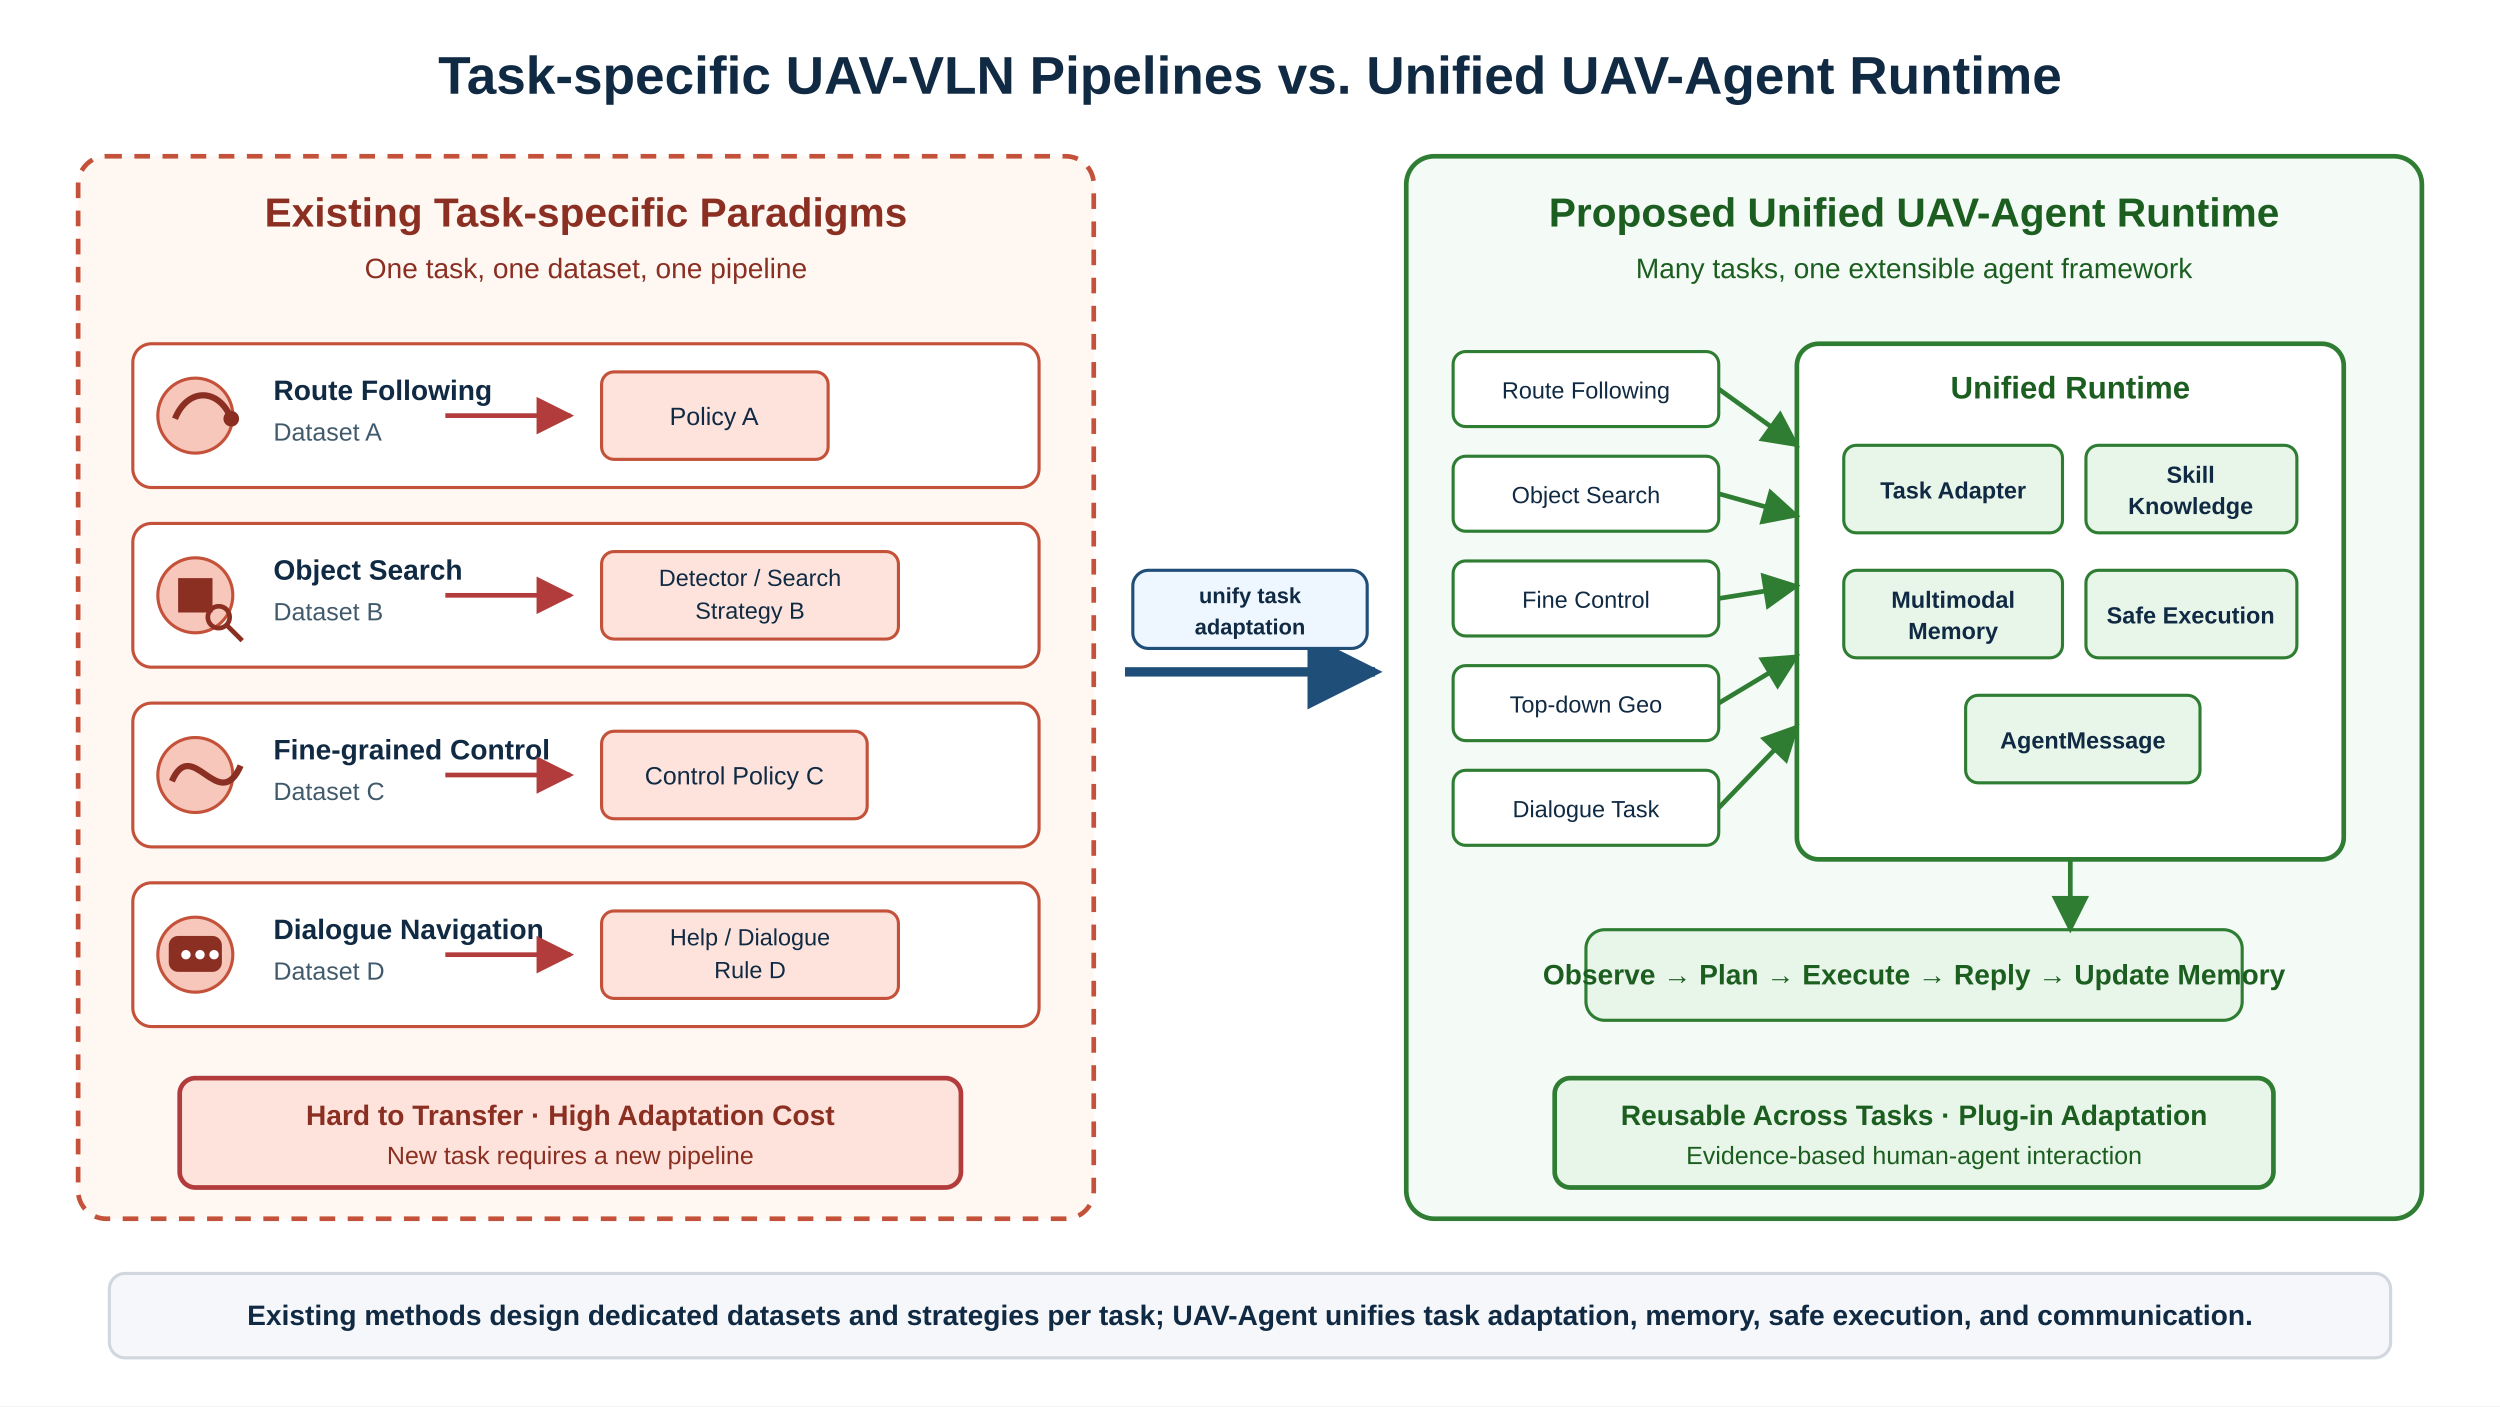
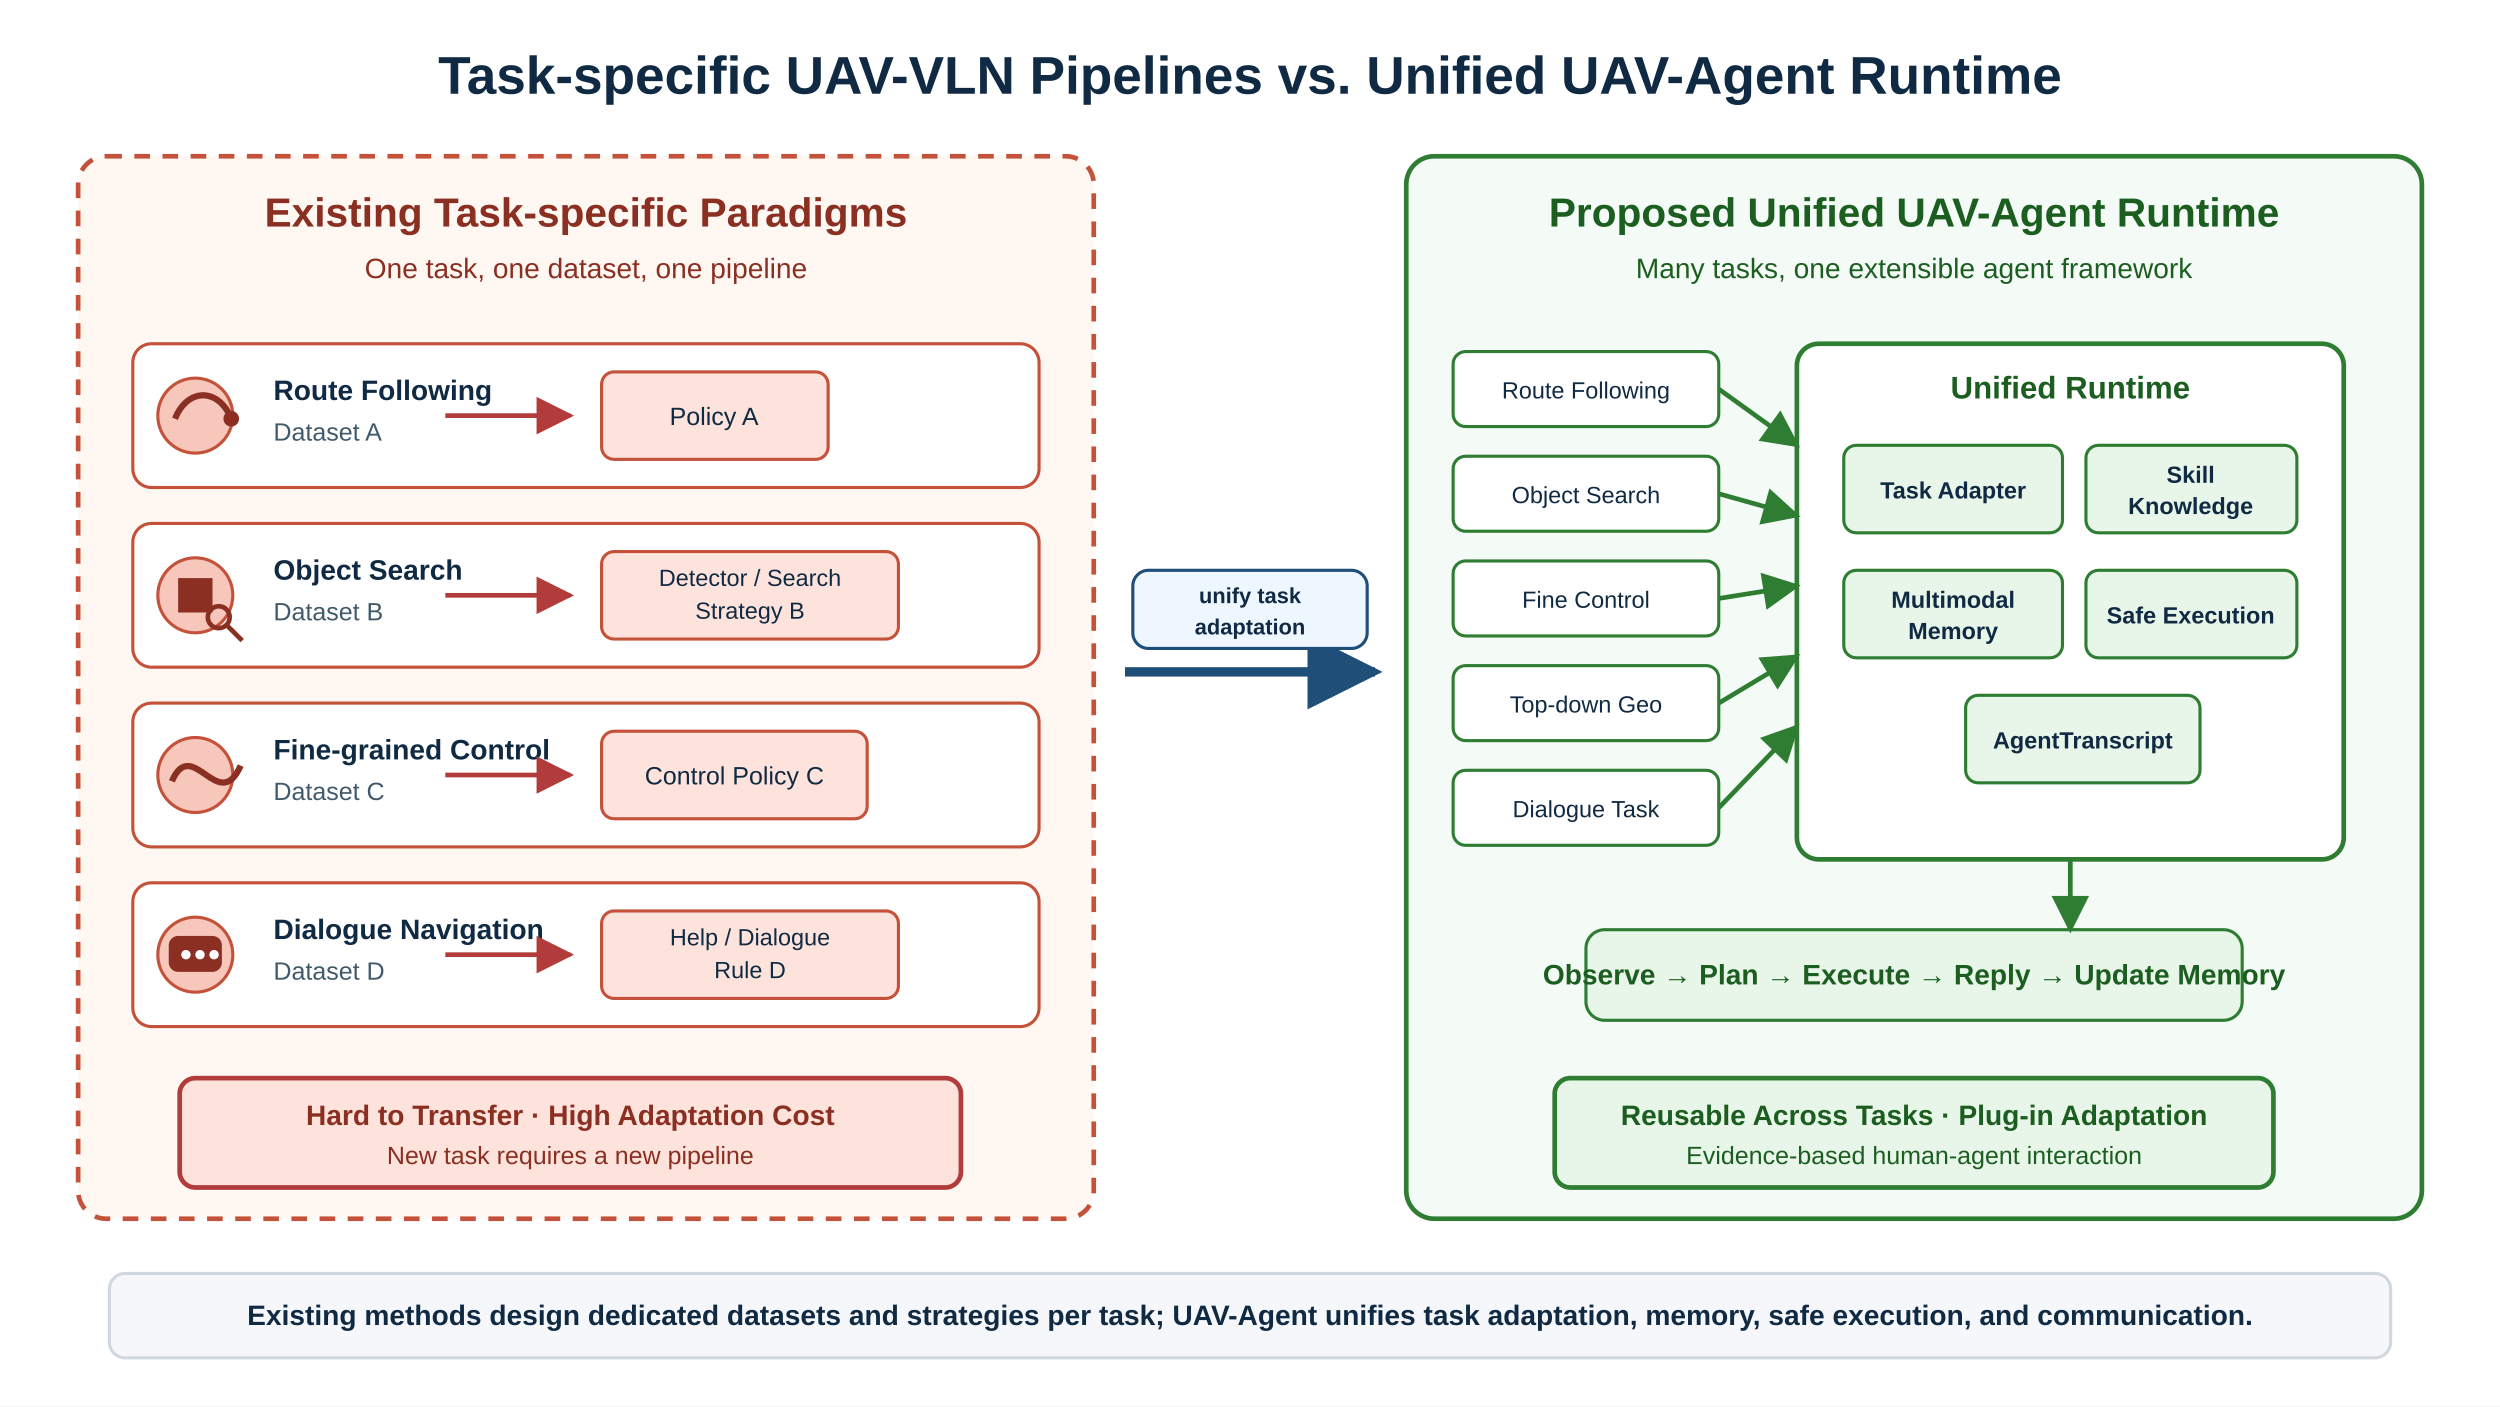
<svg xmlns="http://www.w3.org/2000/svg" width="1600" height="900" viewBox="0 0 1600 900">
  <defs>
    <marker id="arrow-blue" viewBox="0 0 10 10" refX="9" refY="5" markerWidth="8" markerHeight="8" orient="auto-start-reverse">
      <path d="M 0 0 L 10 5 L 0 10 z" fill="#1f4e79" />
    </marker>
    <marker id="arrow-green" viewBox="0 0 10 10" refX="9" refY="5" markerWidth="8" markerHeight="8" orient="auto-start-reverse">
      <path d="M 0 0 L 10 5 L 0 10 z" fill="#2e7d32" />
    </marker>
    <marker id="arrow-red" viewBox="0 0 10 10" refX="9" refY="5" markerWidth="8" markerHeight="8" orient="auto-start-reverse">
      <path d="M 0 0 L 10 5 L 0 10 z" fill="#b23b3b" />
    </marker>
  </defs>
  <rect width="1600" height="900" fill="#ffffff" />
  <text x="800" y="60" text-anchor="middle" font-family="Arial, Helvetica, sans-serif" font-size="34" font-weight="700" fill="#102a43">
    Task-specific UAV-VLN Pipelines vs. Unified UAV-Agent Runtime
  </text>
  <rect x="50" y="100" width="650" height="680" rx="18" fill="#fff7f2" stroke="#c45139" stroke-width="3" stroke-dasharray="10 8" />
  <text x="375" y="145" text-anchor="middle" font-family="Arial, Helvetica, sans-serif" font-size="26" font-weight="700" fill="#8a2f22">
    Existing Task-specific Paradigms
  </text>
  <text x="375" y="178" text-anchor="middle" font-family="Arial, Helvetica, sans-serif" font-size="18" fill="#8a2f22">
    One task, one dataset, one pipeline
  </text>
  <g id="left-route-following">
    <rect x="85" y="220" width="580" height="92" rx="12" fill="#ffffff" stroke="#c45139" stroke-width="2" />
    <circle cx="125" cy="266" r="24" fill="#f7c7bc" stroke="#c45139" stroke-width="2" />
    <path d="M112 268 C120 248, 140 248, 148 268" fill="none" stroke="#8a2f22" stroke-width="4" />
    <circle cx="148" cy="268" r="5" fill="#8a2f22" />
    <text x="175" y="256" font-family="Arial, Helvetica, sans-serif" font-size="18" font-weight="700" fill="#102a43">Route Following</text>
    <text x="175" y="282" font-family="Arial, Helvetica, sans-serif" font-size="16" fill="#415a6b">Dataset A</text>
    <line x1="285" y1="266" x2="365" y2="266" stroke="#b23b3b" stroke-width="3" marker-end="url(#arrow-red)" />
    <rect x="385" y="238" width="145" height="56" rx="8" fill="#fde3dc" stroke="#c45139" stroke-width="2" />
    <text x="457" y="272" text-anchor="middle" font-family="Arial, Helvetica, sans-serif" font-size="16" fill="#102a43">Policy A</text>
  </g>
  <g id="left-object-search">
    <rect x="85" y="335" width="580" height="92" rx="12" fill="#ffffff" stroke="#c45139" stroke-width="2" />
    <circle cx="125" cy="381" r="24" fill="#f7c7bc" stroke="#c45139" stroke-width="2" />
    <rect x="114" y="370" width="22" height="22" fill="#8a2f22" />
    <circle cx="140" cy="395" r="7" fill="none" stroke="#8a2f22" stroke-width="3" />
    <line x1="145" y1="400" x2="155" y2="410" stroke="#8a2f22" stroke-width="3" />
    <text x="175" y="371" font-family="Arial, Helvetica, sans-serif" font-size="18" font-weight="700" fill="#102a43">Object Search</text>
    <text x="175" y="397" font-family="Arial, Helvetica, sans-serif" font-size="16" fill="#415a6b">Dataset B</text>
    <line x1="285" y1="381" x2="365" y2="381" stroke="#b23b3b" stroke-width="3" marker-end="url(#arrow-red)" />
    <rect x="385" y="353" width="190" height="56" rx="8" fill="#fde3dc" stroke="#c45139" stroke-width="2" />
    <text x="480" y="375" text-anchor="middle" font-family="Arial, Helvetica, sans-serif" font-size="15" fill="#102a43">Detector / Search</text>
    <text x="480" y="396" text-anchor="middle" font-family="Arial, Helvetica, sans-serif" font-size="15" fill="#102a43">Strategy B</text>
  </g>
  <g id="left-fine-control">
    <rect x="85" y="450" width="580" height="92" rx="12" fill="#ffffff" stroke="#c45139" stroke-width="2" />
    <circle cx="125" cy="496" r="24" fill="#f7c7bc" stroke="#c45139" stroke-width="2" />
    <path d="M110 500 C123 470, 140 522, 154 490" fill="none" stroke="#8a2f22" stroke-width="4" />
    <text x="175" y="486" font-family="Arial, Helvetica, sans-serif" font-size="18" font-weight="700" fill="#102a43">Fine-grained Control</text>
    <text x="175" y="512" font-family="Arial, Helvetica, sans-serif" font-size="16" fill="#415a6b">Dataset C</text>
    <line x1="285" y1="496" x2="365" y2="496" stroke="#b23b3b" stroke-width="3" marker-end="url(#arrow-red)" />
    <rect x="385" y="468" width="170" height="56" rx="8" fill="#fde3dc" stroke="#c45139" stroke-width="2" />
    <text x="470" y="502" text-anchor="middle" font-family="Arial, Helvetica, sans-serif" font-size="16" fill="#102a43">Control Policy C</text>
  </g>
  <g id="left-dialogue">
    <rect x="85" y="565" width="580" height="92" rx="12" fill="#ffffff" stroke="#c45139" stroke-width="2" />
    <circle cx="125" cy="611" r="24" fill="#f7c7bc" stroke="#c45139" stroke-width="2" />
    <rect x="108" y="599" width="34" height="23" rx="6" fill="#8a2f22" />
    <circle cx="119" cy="611" r="3" fill="#ffffff" />
    <circle cx="128" cy="611" r="3" fill="#ffffff" />
    <circle cx="137" cy="611" r="3" fill="#ffffff" />
    <text x="175" y="601" font-family="Arial, Helvetica, sans-serif" font-size="18" font-weight="700" fill="#102a43">Dialogue Navigation</text>
    <text x="175" y="627" font-family="Arial, Helvetica, sans-serif" font-size="16" fill="#415a6b">Dataset D</text>
    <line x1="285" y1="611" x2="365" y2="611" stroke="#b23b3b" stroke-width="3" marker-end="url(#arrow-red)" />
    <rect x="385" y="583" width="190" height="56" rx="8" fill="#fde3dc" stroke="#c45139" stroke-width="2" />
    <text x="480" y="605" text-anchor="middle" font-family="Arial, Helvetica, sans-serif" font-size="15" fill="#102a43">Help / Dialogue</text>
    <text x="480" y="626" text-anchor="middle" font-family="Arial, Helvetica, sans-serif" font-size="15" fill="#102a43">Rule D</text>
  </g>
  <rect x="115" y="690" width="500" height="70" rx="10" fill="#fde3dc" stroke="#b23b3b" stroke-width="3" />
  <text x="365" y="720" text-anchor="middle" font-family="Arial, Helvetica, sans-serif" font-size="18" font-weight="700" fill="#8a2f22">
    Hard to Transfer · High Adaptation Cost
  </text>
  <text x="365" y="745" text-anchor="middle" font-family="Arial, Helvetica, sans-serif" font-size="16" fill="#8a2f22">
    New task requires a new pipeline
  </text>
  <line x1="720" y1="430" x2="880" y2="430" stroke="#1f4e79" stroke-width="6" marker-end="url(#arrow-blue)" />
  <rect x="725" y="365" width="150" height="50" rx="10" fill="#eef6ff" stroke="#1f4e79" stroke-width="2" />
  <text x="800" y="386" text-anchor="middle" font-family="Arial, Helvetica, sans-serif" font-size="14" font-weight="700" fill="#102a43">
    unify task
  </text>
  <text x="800" y="406" text-anchor="middle" font-family="Arial, Helvetica, sans-serif" font-size="14" font-weight="700" fill="#102a43">
    adaptation
  </text>
  <rect x="900" y="100" width="650" height="680" rx="18" fill="#f4fbf6" stroke="#2e7d32" stroke-width="3" />
  <text x="1225" y="145" text-anchor="middle" font-family="Arial, Helvetica, sans-serif" font-size="26" font-weight="700" fill="#1b5e20">
    Proposed Unified UAV-Agent Runtime
  </text>
  <text x="1225" y="178" text-anchor="middle" font-family="Arial, Helvetica, sans-serif" font-size="18" fill="#1b5e20">
    Many tasks, one extensible agent framework
  </text>
  <g id="right-task-inputs">
    <rect x="930" y="225" width="170" height="48" rx="8" fill="#ffffff" stroke="#2e7d32" stroke-width="2" />
    <text x="1015" y="255" text-anchor="middle" font-family="Arial, Helvetica, sans-serif" font-size="15" fill="#102a43">Route Following</text>
    <rect x="930" y="292" width="170" height="48" rx="8" fill="#ffffff" stroke="#2e7d32" stroke-width="2" />
    <text x="1015" y="322" text-anchor="middle" font-family="Arial, Helvetica, sans-serif" font-size="15" fill="#102a43">Object Search</text>
    <rect x="930" y="359" width="170" height="48" rx="8" fill="#ffffff" stroke="#2e7d32" stroke-width="2" />
    <text x="1015" y="389" text-anchor="middle" font-family="Arial, Helvetica, sans-serif" font-size="15" fill="#102a43">Fine Control</text>
    <rect x="930" y="426" width="170" height="48" rx="8" fill="#ffffff" stroke="#2e7d32" stroke-width="2" />
    <text x="1015" y="456" text-anchor="middle" font-family="Arial, Helvetica, sans-serif" font-size="15" fill="#102a43">Top-down Geo</text>
    <rect x="930" y="493" width="170" height="48" rx="8" fill="#ffffff" stroke="#2e7d32" stroke-width="2" />
    <text x="1015" y="523" text-anchor="middle" font-family="Arial, Helvetica, sans-serif" font-size="15" fill="#102a43">Dialogue Task</text>
  </g>
  <rect x="1150" y="220" width="350" height="330" rx="14" fill="#ffffff" stroke="#2e7d32" stroke-width="3" />
  <text x="1325" y="255" text-anchor="middle" font-family="Arial, Helvetica, sans-serif" font-size="20" font-weight="700" fill="#1b5e20">
    Unified Runtime
  </text>
  <line x1="1100" y1="249" x2="1150" y2="285" stroke="#2e7d32" stroke-width="3" marker-end="url(#arrow-green)" />
  <line x1="1100" y1="316" x2="1150" y2="330" stroke="#2e7d32" stroke-width="3" marker-end="url(#arrow-green)" />
  <line x1="1100" y1="383" x2="1150" y2="375" stroke="#2e7d32" stroke-width="3" marker-end="url(#arrow-green)" />
  <line x1="1100" y1="450" x2="1150" y2="420" stroke="#2e7d32" stroke-width="3" marker-end="url(#arrow-green)" />
  <line x1="1100" y1="517" x2="1150" y2="465" stroke="#2e7d32" stroke-width="3" marker-end="url(#arrow-green)" />
  <g id="runtime-modules">
    <rect x="1180" y="285" width="140" height="56" rx="8" fill="#e8f5e9" stroke="#2e7d32" stroke-width="2" />
    <text x="1250" y="319" text-anchor="middle" font-family="Arial, Helvetica, sans-serif" font-size="15" font-weight="700" fill="#102a43">Task Adapter</text>
    <rect x="1335" y="285" width="135" height="56" rx="8" fill="#e8f5e9" stroke="#2e7d32" stroke-width="2" />
    <text x="1402" y="309" text-anchor="middle" font-family="Arial, Helvetica, sans-serif" font-size="15" font-weight="700" fill="#102a43">Skill</text>
    <text x="1402" y="329" text-anchor="middle" font-family="Arial, Helvetica, sans-serif" font-size="15" font-weight="700" fill="#102a43">Knowledge</text>
    <rect x="1180" y="365" width="140" height="56" rx="8" fill="#e8f5e9" stroke="#2e7d32" stroke-width="2" />
    <text x="1250" y="389" text-anchor="middle" font-family="Arial, Helvetica, sans-serif" font-size="15" font-weight="700" fill="#102a43">Multimodal</text>
    <text x="1250" y="409" text-anchor="middle" font-family="Arial, Helvetica, sans-serif" font-size="15" font-weight="700" fill="#102a43">Memory</text>
    <rect x="1335" y="365" width="135" height="56" rx="8" fill="#e8f5e9" stroke="#2e7d32" stroke-width="2" />
    <text x="1402" y="399" text-anchor="middle" font-family="Arial, Helvetica, sans-serif" font-size="15" font-weight="700" fill="#102a43">Safe Execution</text>
    <rect x="1258" y="445" width="150" height="56" rx="8" fill="#e8f5e9" stroke="#2e7d32" stroke-width="2" />
-     <text x="1333" y="479" text-anchor="middle" font-family="Arial, Helvetica, sans-serif" font-size="15" font-weight="700" fill="#102a43">AgentMessage</text>
+     <text x="1333" y="479" text-anchor="middle" font-family="Arial, Helvetica, sans-serif" font-size="15" font-weight="700" fill="#102a43">AgentTranscript</text>
  </g>
  <rect x="1015" y="595" width="420" height="58" rx="12" fill="#e8f5e9" stroke="#2e7d32" stroke-width="2" />
  <text x="1225" y="630" text-anchor="middle" font-family="Arial, Helvetica, sans-serif" font-size="18" font-weight="700" fill="#1b5e20">
    Observe → Plan → Execute → Reply → Update Memory
  </text>
  <line x1="1325" y1="550" x2="1325" y2="595" stroke="#2e7d32" stroke-width="3" marker-end="url(#arrow-green)" />
  <rect x="995" y="690" width="460" height="70" rx="10" fill="#e8f5e9" stroke="#2e7d32" stroke-width="3" />
  <text x="1225" y="720" text-anchor="middle" font-family="Arial, Helvetica, sans-serif" font-size="18" font-weight="700" fill="#1b5e20">
    Reusable Across Tasks · Plug-in Adaptation
  </text>
  <text x="1225" y="745" text-anchor="middle" font-family="Arial, Helvetica, sans-serif" font-size="16" fill="#1b5e20">
    Evidence-based human-agent interaction
  </text>
  <rect x="70" y="815" width="1460" height="54" rx="10" fill="#f5f7fa" stroke="#d0d7de" stroke-width="2" />
  <text x="800" y="848" text-anchor="middle" font-family="Arial, Helvetica, sans-serif" font-size="18" font-weight="700" fill="#102a43">
    Existing methods design dedicated datasets and strategies per task; UAV-Agent unifies task adaptation, memory, safe execution, and communication.
  </text>
</svg>
